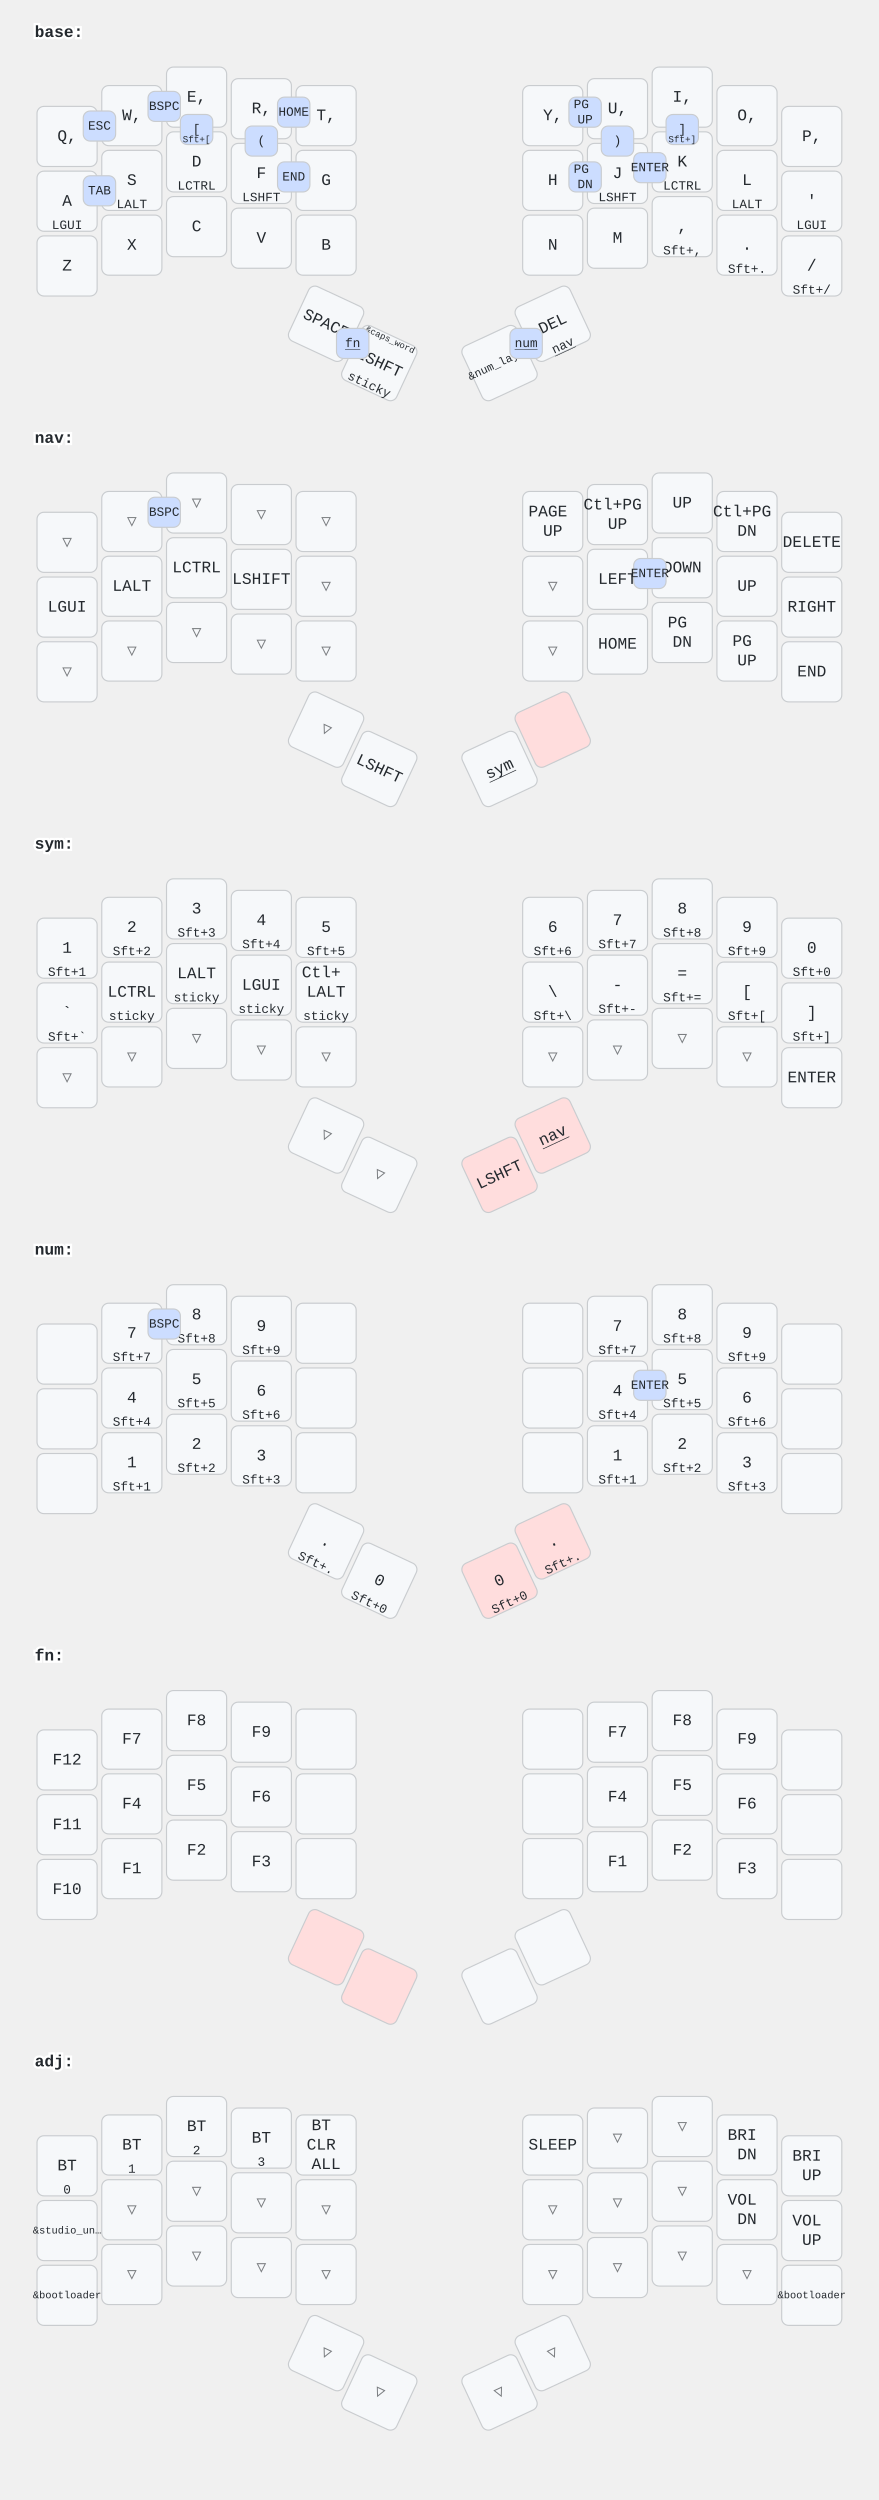
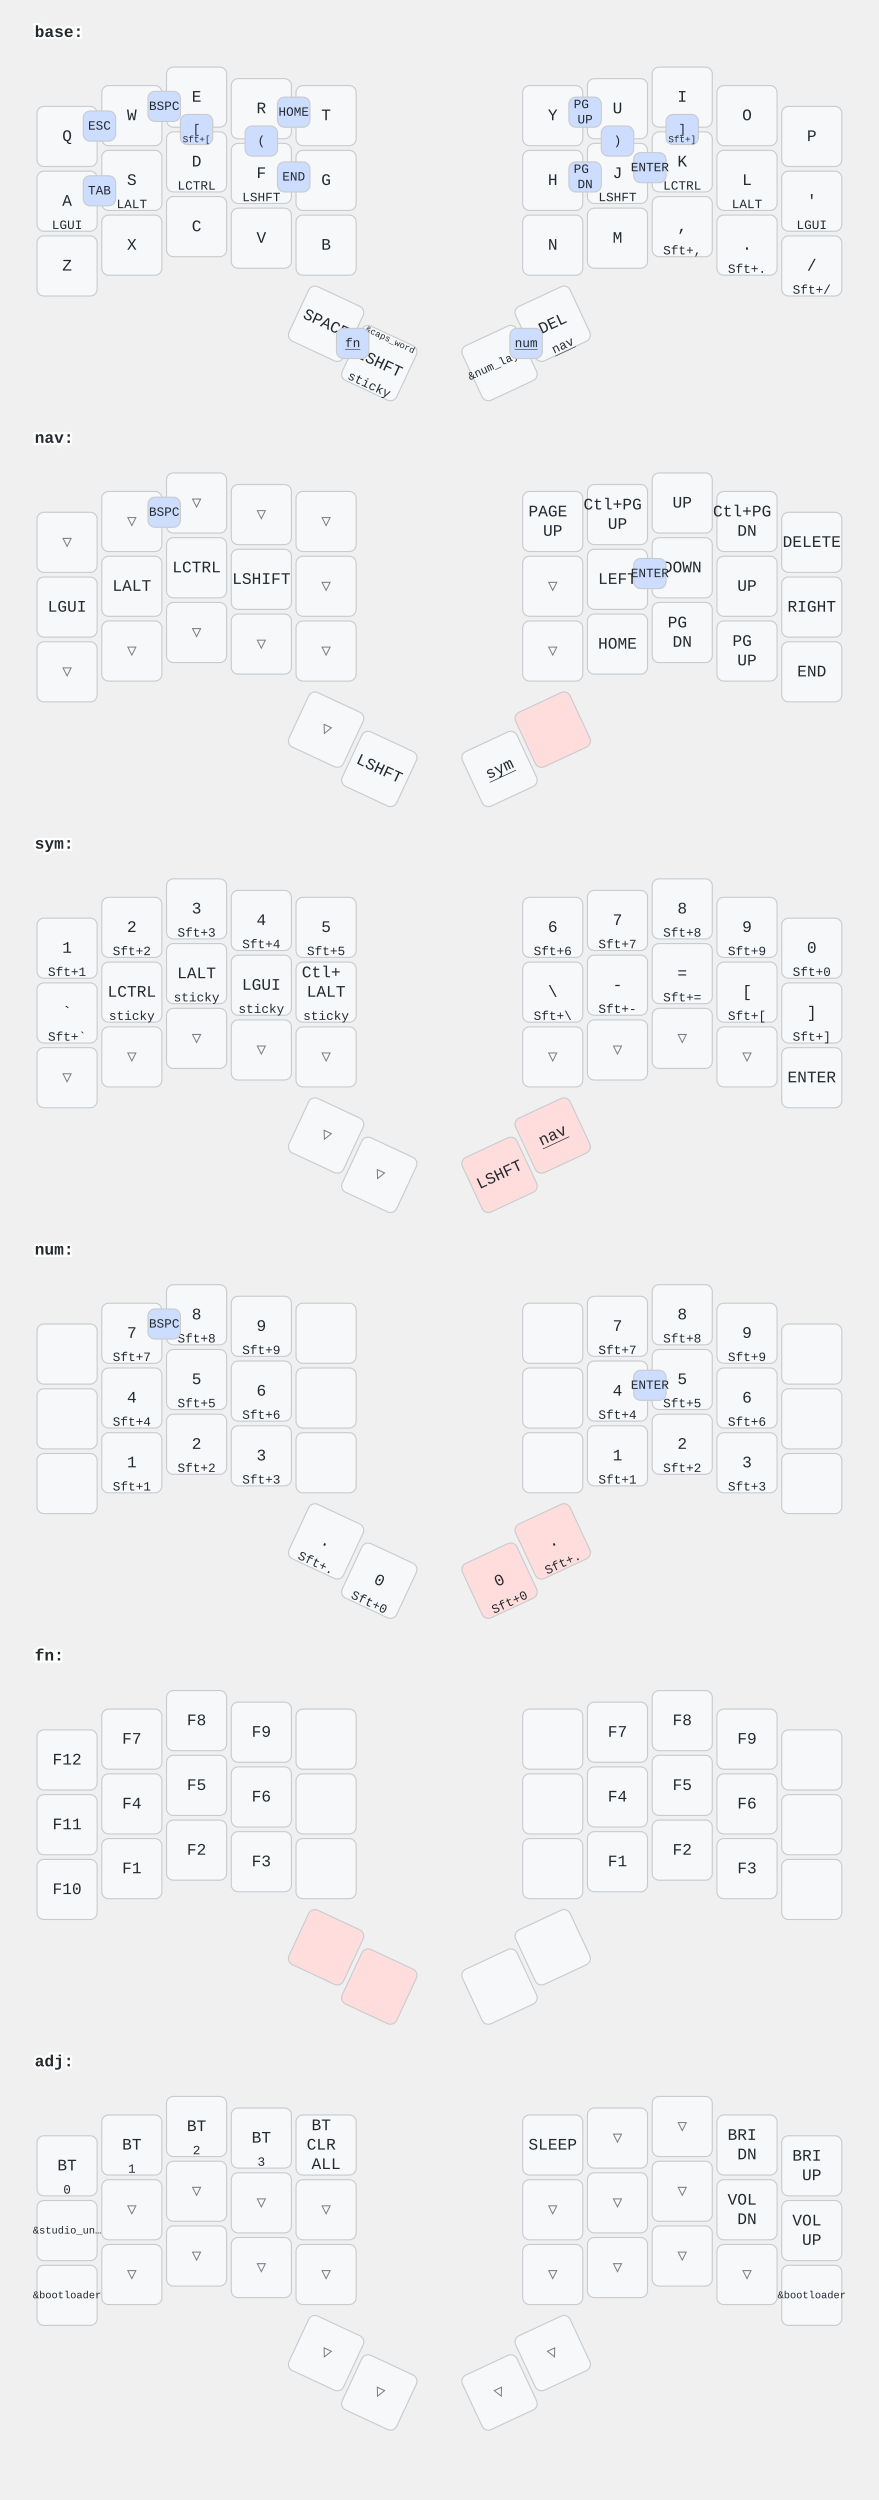
<svg xmlns="http://www.w3.org/2000/svg" width="760" height="2162" viewBox="0 0 760 2162" class="keymap">
  <style>/* inherit to force styles through use tags */
svg path {
    fill: inherit;
}

/* font and background color specifications */
svg.keymap {
    font-family: SFMono-Regular,Consolas,Liberation Mono,Menlo,monospace;
    font-size: 14px;
    font-kerning: normal;
    text-rendering: optimizeLegibility;
    fill: #24292e;
}

/* default key styling */
rect.key {
    fill: #f6f8fa;
}

rect.key, rect.combo {
    stroke: #c9cccf;
    stroke-width: 1;
}

/* default key side styling, only used is draw_key_sides is set */
rect.side {
    filter: brightness(90%);
}

/* color accent for combo boxes */
rect.combo, rect.combo-separate {
    fill: #cdf;
}

/* color accent for held keys */
rect.held, rect.combo.held {
    fill: #fdd;
}

/* color accent for ghost (optional) keys */
rect.ghost, rect.combo.ghost {
    stroke-dasharray: 4, 4;
    stroke-width: 2;
}

text {
    text-anchor: middle;
    dominant-baseline: middle;
}

/* styling for layer labels */
text.label {
    font-weight: bold;
    text-anchor: start;
    stroke: white;
    stroke-width: 4;
    paint-order: stroke;
}

/* styling for optional footer */
text.footer {
    text-anchor: end;
    dominant-baseline: auto;
    stroke: white;
    stroke-width: 4;
    paint-order: stroke;
}

/* styling for combo tap, and key non-tap label text */
text.combo, text.hold, text.shifted, text.left, text.right {
    font-size: 11px;
}

text.hold {
    text-anchor: middle;
    dominant-baseline: auto;
}

text.shifted {
    text-anchor: middle;
    dominant-baseline: hanging;
}

text.left {
    text-anchor: start;
}

text.right {
    text-anchor: end;
}

text.layer-activator {
    text-decoration: underline;
}

/* styling for hold/shifted label text in combo box */
text.combo.hold, text.combo.shifted, text.combo.left, text.combo.right {
    font-size: 8px;
}

/* lighter symbol for transparent keys */
text.trans {
    fill: #7b7e81;
}

/* styling for combo dendrons */
path.combo {
    stroke-width: 1;
    stroke: gray;
    fill: none;
}

/* Start Tabler Icons Cleanup */
/* cannot use height/width with glyphs */
.icon-tabler &gt; path {
    fill: inherit;
    stroke: inherit;
    stroke-width: 2;
}
/* hide tabler's default box */
.icon-tabler &gt; path[stroke="none"][fill="none"] {
    visibility: hidden;
}
/* End Tabler Icons Cleanup */
</style>
  <g transform="translate(30, 0)" class="layer-base">
    <text x="0" y="28" class="label" id="base">base:</text>
    <g transform="translate(0, 56)">
      <g transform="translate(28, 62)" class="key keypos-0">
        <rect rx="6" ry="6" x="-26" y="-26" width="52" height="52" class="key" />
-         <text x="0" y="0" class="key tap">Q,</text>
+         <text x="0" y="0" class="key tap">Q</text>
      </g>
      <g transform="translate(84, 44)" class="key keypos-1">
        <rect rx="6" ry="6" x="-26" y="-26" width="52" height="52" class="key" />
-         <text x="0" y="0" class="key tap">W,</text>
+         <text x="0" y="0" class="key tap">W</text>
      </g>
      <g transform="translate(140, 28)" class="key keypos-2">
        <rect rx="6" ry="6" x="-26" y="-26" width="52" height="52" class="key" />
-         <text x="0" y="0" class="key tap">E,</text>
+         <text x="0" y="0" class="key tap">E</text>
      </g>
      <g transform="translate(196, 38)" class="key keypos-3">
        <rect rx="6" ry="6" x="-26" y="-26" width="52" height="52" class="key" />
-         <text x="0" y="0" class="key tap">R,</text>
+         <text x="0" y="0" class="key tap">R</text>
      </g>
      <g transform="translate(252, 44)" class="key keypos-4">
        <rect rx="6" ry="6" x="-26" y="-26" width="52" height="52" class="key" />
-         <text x="0" y="0" class="key tap">T,</text>
+         <text x="0" y="0" class="key tap">T</text>
      </g>
      <g transform="translate(448, 44)" class="key keypos-5">
        <rect rx="6" ry="6" x="-26" y="-26" width="52" height="52" class="key" />
-         <text x="0" y="0" class="key tap">Y,</text>
+         <text x="0" y="0" class="key tap">Y</text>
      </g>
      <g transform="translate(504, 38)" class="key keypos-6">
        <rect rx="6" ry="6" x="-26" y="-26" width="52" height="52" class="key" />
-         <text x="0" y="0" class="key tap">U,</text>
+         <text x="0" y="0" class="key tap">U</text>
      </g>
      <g transform="translate(560, 28)" class="key keypos-7">
        <rect rx="6" ry="6" x="-26" y="-26" width="52" height="52" class="key" />
-         <text x="0" y="0" class="key tap">I,</text>
+         <text x="0" y="0" class="key tap">I</text>
      </g>
      <g transform="translate(616, 44)" class="key keypos-8">
        <rect rx="6" ry="6" x="-26" y="-26" width="52" height="52" class="key" />
-         <text x="0" y="0" class="key tap">O,</text>
+         <text x="0" y="0" class="key tap">O</text>
      </g>
      <g transform="translate(672, 62)" class="key keypos-9">
        <rect rx="6" ry="6" x="-26" y="-26" width="52" height="52" class="key" />
-         <text x="0" y="0" class="key tap">P,</text>
+         <text x="0" y="0" class="key tap">P</text>
      </g>
      <g transform="translate(28, 118)" class="key keypos-10">
        <rect rx="6" ry="6" x="-26" y="-26" width="52" height="52" class="key" />
        <text x="0" y="0" class="key tap">A</text>
        <text x="0" y="24" class="key hold">LGUI</text>
      </g>
      <g transform="translate(84, 100)" class="key keypos-11">
        <rect rx="6" ry="6" x="-26" y="-26" width="52" height="52" class="key" />
        <text x="0" y="0" class="key tap">S</text>
        <text x="0" y="24" class="key hold">LALT</text>
      </g>
      <g transform="translate(140, 84)" class="key keypos-12">
        <rect rx="6" ry="6" x="-26" y="-26" width="52" height="52" class="key" />
        <text x="0" y="0" class="key tap">D</text>
        <text x="0" y="24" class="key hold">LCTRL</text>
      </g>
      <g transform="translate(196, 94)" class="key keypos-13">
        <rect rx="6" ry="6" x="-26" y="-26" width="52" height="52" class="key" />
        <text x="0" y="0" class="key tap">F</text>
        <text x="0" y="24" class="key hold">LSHFT</text>
      </g>
      <g transform="translate(252, 100)" class="key keypos-14">
        <rect rx="6" ry="6" x="-26" y="-26" width="52" height="52" class="key" />
        <text x="0" y="0" class="key tap">G</text>
      </g>
      <g transform="translate(448, 100)" class="key keypos-15">
        <rect rx="6" ry="6" x="-26" y="-26" width="52" height="52" class="key" />
        <text x="0" y="0" class="key tap">H</text>
      </g>
      <g transform="translate(504, 94)" class="key keypos-16">
        <rect rx="6" ry="6" x="-26" y="-26" width="52" height="52" class="key" />
        <text x="0" y="0" class="key tap">J</text>
        <text x="0" y="24" class="key hold">LSHFT</text>
      </g>
      <g transform="translate(560, 84)" class="key keypos-17">
        <rect rx="6" ry="6" x="-26" y="-26" width="52" height="52" class="key" />
        <text x="0" y="0" class="key tap">K</text>
        <text x="0" y="24" class="key hold">LCTRL</text>
      </g>
      <g transform="translate(616, 100)" class="key keypos-18">
        <rect rx="6" ry="6" x="-26" y="-26" width="52" height="52" class="key" />
        <text x="0" y="0" class="key tap">L</text>
        <text x="0" y="24" class="key hold">LALT</text>
      </g>
      <g transform="translate(672, 118)" class="key keypos-19">
        <rect rx="6" ry="6" x="-26" y="-26" width="52" height="52" class="key" />
        <text x="0" y="0" class="key tap">'</text>
        <text x="0" y="24" class="key hold">LGUI</text>
      </g>
      <g transform="translate(28, 174)" class="key keypos-20">
        <rect rx="6" ry="6" x="-26" y="-26" width="52" height="52" class="key" />
        <text x="0" y="0" class="key tap">Z</text>
      </g>
      <g transform="translate(84, 156)" class="key keypos-21">
        <rect rx="6" ry="6" x="-26" y="-26" width="52" height="52" class="key" />
        <text x="0" y="0" class="key tap">X</text>
      </g>
      <g transform="translate(140, 140)" class="key keypos-22">
        <rect rx="6" ry="6" x="-26" y="-26" width="52" height="52" class="key" />
        <text x="0" y="0" class="key tap">C</text>
      </g>
      <g transform="translate(196, 150)" class="key keypos-23">
        <rect rx="6" ry="6" x="-26" y="-26" width="52" height="52" class="key" />
        <text x="0" y="0" class="key tap">V</text>
      </g>
      <g transform="translate(252, 156)" class="key keypos-24">
        <rect rx="6" ry="6" x="-26" y="-26" width="52" height="52" class="key" />
        <text x="0" y="0" class="key tap">B</text>
      </g>
      <g transform="translate(448, 156)" class="key keypos-25">
        <rect rx="6" ry="6" x="-26" y="-26" width="52" height="52" class="key" />
        <text x="0" y="0" class="key tap">N</text>
      </g>
      <g transform="translate(504, 150)" class="key keypos-26">
        <rect rx="6" ry="6" x="-26" y="-26" width="52" height="52" class="key" />
        <text x="0" y="0" class="key tap">M</text>
      </g>
      <g transform="translate(560, 140)" class="key keypos-27">
        <rect rx="6" ry="6" x="-26" y="-26" width="52" height="52" class="key" />
        <text x="0" y="0" class="key tap">,</text>
        <text x="0" y="24" class="key hold">Sft+,</text>
      </g>
      <g transform="translate(616, 156)" class="key keypos-28">
        <rect rx="6" ry="6" x="-26" y="-26" width="52" height="52" class="key" />
        <text x="0" y="0" class="key tap">.</text>
        <text x="0" y="24" class="key hold">Sft+.</text>
      </g>
      <g transform="translate(672, 174)" class="key keypos-29">
        <rect rx="6" ry="6" x="-26" y="-26" width="52" height="52" class="key" />
        <text x="0" y="0" class="key tap">/</text>
        <text x="0" y="24" class="key hold">Sft+/</text>
      </g>
      <g transform="translate(252, 224) rotate(25.0)" class="key keypos-30">
        <rect rx="6" ry="6" x="-26" y="-26" width="52" height="52" class="key" />
        <text x="0" y="0" class="key tap">SPACE</text>
      </g>
      <g transform="translate(298, 258) rotate(25.0)" class="key keypos-31">
        <rect rx="6" ry="6" x="-26" y="-26" width="52" height="52" class="key" />
        <text x="0" y="0" class="key tap">LSHFT</text>
        <text x="0" y="24" class="key hold">sticky</text>
        <text x="0" y="-24" class="key shifted">
          <tspan style="font-size: 70%">&amp;caps_word</tspan>
        </text>
      </g>
      <g transform="translate(402, 258) rotate(-25.0)" class="key keypos-32">
        <rect rx="6" ry="6" x="-26" y="-26" width="52" height="52" class="key" />
        <text x="0" y="0" class="key tap">
          <tspan style="font-size: 70%">&amp;num_layer</tspan>
        </text>
      </g>
      <g transform="translate(448, 224) rotate(-25.0)" class="key keypos-33">
        <rect rx="6" ry="6" x="-26" y="-26" width="52" height="52" class="key" />
        <text x="0" y="0" class="key tap">DEL</text>
        <a href="#nav">
          <text x="0" y="24" class="key hold layer-activator">nav</text>
        </a>
      </g>
      <g class="combo combopos-0">
        <rect rx="6" ry="6" x="518" y="76" width="28" height="26" class="combo" />
        <text x="532" y="89" class="combo tap">ENTER</text>
      </g>
      <g class="combo combopos-1">
        <rect rx="6" ry="6" x="98" y="23" width="28" height="26" class="combo" />
        <text x="112" y="36" class="combo tap">BSPC</text>
      </g>
      <g class="combo combopos-2">
        <rect rx="6" ry="6" x="42" y="40" width="28" height="26" class="combo" />
        <text x="56" y="53" class="combo tap">ESC</text>
      </g>
      <g class="combo combopos-3">
        <rect rx="6" ry="6" x="42" y="96" width="28" height="26" class="combo" />
        <text x="56" y="109" class="combo tap">TAB</text>
      </g>
      <g class="combo combopos-4">
        <rect rx="6" ry="6" x="126" y="43" width="28" height="26" class="combo" />
        <text x="140" y="56" class="combo tap">[</text>
        <text x="140" y="67" class="combo hold">Sft+[</text>
      </g>
      <g class="combo combopos-5">
        <rect rx="6" ry="6" x="182" y="53" width="28" height="26" class="combo" />
        <text x="196" y="66" class="combo tap">(</text>
      </g>
      <g class="combo combopos-6">
        <rect rx="6" ry="6" x="490" y="53" width="28" height="26" class="combo" />
        <text x="504" y="66" class="combo tap">)</text>
      </g>
      <g class="combo combopos-7">
        <rect rx="6" ry="6" x="546" y="43" width="28" height="26" class="combo" />
        <text x="560" y="56" class="combo tap">]</text>
        <text x="560" y="67" class="combo hold">Sft+]</text>
      </g>
      <g class="combo combopos-8">
        <rect rx="6" ry="6" x="462" y="28" width="28" height="26" class="combo" />
        <text x="476" y="41" class="combo tap">
          <tspan x="476" dy="-0.6em">PG</tspan>
          <tspan x="476" dy="1.2em">UP</tspan>
        </text>
      </g>
      <g class="combo combopos-9">
        <rect rx="6" ry="6" x="462" y="84" width="28" height="26" class="combo" />
        <text x="476" y="97" class="combo tap">
          <tspan x="476" dy="-0.6em">PG</tspan>
          <tspan x="476" dy="1.2em">DN</tspan>
        </text>
      </g>
      <g class="combo combopos-10">
        <rect rx="6" ry="6" x="210" y="28" width="28" height="26" class="combo" />
        <text x="224" y="41" class="combo tap">HOME</text>
      </g>
      <g class="combo combopos-11">
        <rect rx="6" ry="6" x="210" y="84" width="28" height="26" class="combo" />
        <text x="224" y="97" class="combo tap">END</text>
      </g>
      <g class="combo combopos-12">
        <rect rx="6" ry="6" x="411" y="228" width="28" height="26" class="combo" />
        <a href="#num">
          <text x="425" y="241" class="combo tap layer-activator">num</text>
        </a>
      </g>
      <g class="combo combopos-13">
        <rect rx="6" ry="6" x="261" y="228" width="28" height="26" class="combo" />
        <a href="#fn">
          <text x="275" y="241" class="combo tap layer-activator">fn</text>
        </a>
      </g>
    </g>
  </g>
  <g transform="translate(30, 351)" class="layer-nav">
    <text x="0" y="28" class="label" id="nav">nav:</text>
    <g transform="translate(0, 56)">
      <g transform="translate(28, 62)" class="key trans keypos-0">
        <rect rx="6" ry="6" x="-26" y="-26" width="52" height="52" class="key trans" />
        <text x="0" y="0" class="key trans tap">▽</text>
      </g>
      <g transform="translate(84, 44)" class="key trans keypos-1">
        <rect rx="6" ry="6" x="-26" y="-26" width="52" height="52" class="key trans" />
        <text x="0" y="0" class="key trans tap">▽</text>
      </g>
      <g transform="translate(140, 28)" class="key trans keypos-2">
        <rect rx="6" ry="6" x="-26" y="-26" width="52" height="52" class="key trans" />
        <text x="0" y="0" class="key trans tap">▽</text>
      </g>
      <g transform="translate(196, 38)" class="key trans keypos-3">
        <rect rx="6" ry="6" x="-26" y="-26" width="52" height="52" class="key trans" />
        <text x="0" y="0" class="key trans tap">▽</text>
      </g>
      <g transform="translate(252, 44)" class="key trans keypos-4">
        <rect rx="6" ry="6" x="-26" y="-26" width="52" height="52" class="key trans" />
        <text x="0" y="0" class="key trans tap">▽</text>
      </g>
      <g transform="translate(448, 44)" class="key keypos-5">
        <rect rx="6" ry="6" x="-26" y="-26" width="52" height="52" class="key" />
        <text x="0" y="0" class="key tap">
          <tspan x="0" dy="-0.6em">PAGE</tspan>
          <tspan x="0" dy="1.2em">UP</tspan>
        </text>
      </g>
      <g transform="translate(504, 38)" class="key keypos-6">
        <rect rx="6" ry="6" x="-26" y="-26" width="52" height="52" class="key" />
        <text x="0" y="0" class="key tap">
          <tspan x="0" dy="-0.6em">Ctl+PG</tspan>
          <tspan x="0" dy="1.2em">UP</tspan>
        </text>
      </g>
      <g transform="translate(560, 28)" class="key keypos-7">
        <rect rx="6" ry="6" x="-26" y="-26" width="52" height="52" class="key" />
        <text x="0" y="0" class="key tap">UP</text>
      </g>
      <g transform="translate(616, 44)" class="key keypos-8">
        <rect rx="6" ry="6" x="-26" y="-26" width="52" height="52" class="key" />
        <text x="0" y="0" class="key tap">
          <tspan x="0" dy="-0.6em">Ctl+PG</tspan>
          <tspan x="0" dy="1.2em">DN</tspan>
        </text>
      </g>
      <g transform="translate(672, 62)" class="key keypos-9">
        <rect rx="6" ry="6" x="-26" y="-26" width="52" height="52" class="key" />
        <text x="0" y="0" class="key tap">DELETE</text>
      </g>
      <g transform="translate(28, 118)" class="key keypos-10">
        <rect rx="6" ry="6" x="-26" y="-26" width="52" height="52" class="key" />
        <text x="0" y="0" class="key tap">LGUI</text>
      </g>
      <g transform="translate(84, 100)" class="key keypos-11">
        <rect rx="6" ry="6" x="-26" y="-26" width="52" height="52" class="key" />
        <text x="0" y="0" class="key tap">LALT</text>
      </g>
      <g transform="translate(140, 84)" class="key keypos-12">
        <rect rx="6" ry="6" x="-26" y="-26" width="52" height="52" class="key" />
        <text x="0" y="0" class="key tap">LCTRL</text>
      </g>
      <g transform="translate(196, 94)" class="key keypos-13">
        <rect rx="6" ry="6" x="-26" y="-26" width="52" height="52" class="key" />
        <text x="0" y="0" class="key tap">LSHIFT</text>
      </g>
      <g transform="translate(252, 100)" class="key trans keypos-14">
        <rect rx="6" ry="6" x="-26" y="-26" width="52" height="52" class="key trans" />
        <text x="0" y="0" class="key trans tap">▽</text>
      </g>
      <g transform="translate(448, 100)" class="key trans keypos-15">
        <rect rx="6" ry="6" x="-26" y="-26" width="52" height="52" class="key trans" />
        <text x="0" y="0" class="key trans tap">▽</text>
      </g>
      <g transform="translate(504, 94)" class="key keypos-16">
        <rect rx="6" ry="6" x="-26" y="-26" width="52" height="52" class="key" />
        <text x="0" y="0" class="key tap">LEFT</text>
      </g>
      <g transform="translate(560, 84)" class="key keypos-17">
        <rect rx="6" ry="6" x="-26" y="-26" width="52" height="52" class="key" />
        <text x="0" y="0" class="key tap">DOWN</text>
      </g>
      <g transform="translate(616, 100)" class="key keypos-18">
        <rect rx="6" ry="6" x="-26" y="-26" width="52" height="52" class="key" />
        <text x="0" y="0" class="key tap">UP</text>
      </g>
      <g transform="translate(672, 118)" class="key keypos-19">
        <rect rx="6" ry="6" x="-26" y="-26" width="52" height="52" class="key" />
        <text x="0" y="0" class="key tap">RIGHT</text>
      </g>
      <g transform="translate(28, 174)" class="key trans keypos-20">
        <rect rx="6" ry="6" x="-26" y="-26" width="52" height="52" class="key trans" />
        <text x="0" y="0" class="key trans tap">▽</text>
      </g>
      <g transform="translate(84, 156)" class="key trans keypos-21">
        <rect rx="6" ry="6" x="-26" y="-26" width="52" height="52" class="key trans" />
        <text x="0" y="0" class="key trans tap">▽</text>
      </g>
      <g transform="translate(140, 140)" class="key trans keypos-22">
        <rect rx="6" ry="6" x="-26" y="-26" width="52" height="52" class="key trans" />
        <text x="0" y="0" class="key trans tap">▽</text>
      </g>
      <g transform="translate(196, 150)" class="key trans keypos-23">
        <rect rx="6" ry="6" x="-26" y="-26" width="52" height="52" class="key trans" />
        <text x="0" y="0" class="key trans tap">▽</text>
      </g>
      <g transform="translate(252, 156)" class="key trans keypos-24">
        <rect rx="6" ry="6" x="-26" y="-26" width="52" height="52" class="key trans" />
        <text x="0" y="0" class="key trans tap">▽</text>
      </g>
      <g transform="translate(448, 156)" class="key trans keypos-25">
        <rect rx="6" ry="6" x="-26" y="-26" width="52" height="52" class="key trans" />
        <text x="0" y="0" class="key trans tap">▽</text>
      </g>
      <g transform="translate(504, 150)" class="key keypos-26">
        <rect rx="6" ry="6" x="-26" y="-26" width="52" height="52" class="key" />
        <text x="0" y="0" class="key tap">HOME</text>
      </g>
      <g transform="translate(560, 140)" class="key keypos-27">
        <rect rx="6" ry="6" x="-26" y="-26" width="52" height="52" class="key" />
        <text x="0" y="0" class="key tap">
          <tspan x="0" dy="-0.6em">PG</tspan>
          <tspan x="0" dy="1.2em">DN</tspan>
        </text>
      </g>
      <g transform="translate(616, 156)" class="key keypos-28">
        <rect rx="6" ry="6" x="-26" y="-26" width="52" height="52" class="key" />
        <text x="0" y="0" class="key tap">
          <tspan x="0" dy="-0.6em">PG</tspan>
          <tspan x="0" dy="1.2em">UP</tspan>
        </text>
      </g>
      <g transform="translate(672, 174)" class="key keypos-29">
        <rect rx="6" ry="6" x="-26" y="-26" width="52" height="52" class="key" />
        <text x="0" y="0" class="key tap">END</text>
      </g>
      <g transform="translate(252, 224) rotate(25.0)" class="key trans keypos-30">
        <rect rx="6" ry="6" x="-26" y="-26" width="52" height="52" class="key trans" />
        <text x="0" y="0" class="key trans tap">▽</text>
      </g>
      <g transform="translate(298, 258) rotate(25.0)" class="key keypos-31">
        <rect rx="6" ry="6" x="-26" y="-26" width="52" height="52" class="key" />
        <text x="0" y="0" class="key tap">LSHFT</text>
      </g>
      <g transform="translate(402, 258) rotate(-25.0)" class="key keypos-32">
        <rect rx="6" ry="6" x="-26" y="-26" width="52" height="52" class="key" />
        <a href="#sym">
          <text x="0" y="0" class="key tap layer-activator">sym</text>
        </a>
      </g>
      <g transform="translate(448, 224) rotate(-25.0)" class="key held keypos-33">
        <rect rx="6" ry="6" x="-26" y="-26" width="52" height="52" class="key held" />
      </g>
      <g class="combo combopos-0">
        <rect rx="6" ry="6" x="518" y="76" width="28" height="26" class="combo" />
        <text x="532" y="89" class="combo tap">ENTER</text>
      </g>
      <g class="combo combopos-1">
        <rect rx="6" ry="6" x="98" y="23" width="28" height="26" class="combo" />
        <text x="112" y="36" class="combo tap">BSPC</text>
      </g>
    </g>
  </g>
  <g transform="translate(30, 702)" class="layer-sym">
    <text x="0" y="28" class="label" id="sym">sym:</text>
    <g transform="translate(0, 56)">
      <g transform="translate(28, 62)" class="key keypos-0">
        <rect rx="6" ry="6" x="-26" y="-26" width="52" height="52" class="key" />
        <text x="0" y="0" class="key tap">1</text>
        <text x="0" y="24" class="key hold">Sft+1</text>
      </g>
      <g transform="translate(84, 44)" class="key keypos-1">
        <rect rx="6" ry="6" x="-26" y="-26" width="52" height="52" class="key" />
        <text x="0" y="0" class="key tap">2</text>
        <text x="0" y="24" class="key hold">Sft+2</text>
      </g>
      <g transform="translate(140, 28)" class="key keypos-2">
        <rect rx="6" ry="6" x="-26" y="-26" width="52" height="52" class="key" />
        <text x="0" y="0" class="key tap">3</text>
        <text x="0" y="24" class="key hold">Sft+3</text>
      </g>
      <g transform="translate(196, 38)" class="key keypos-3">
        <rect rx="6" ry="6" x="-26" y="-26" width="52" height="52" class="key" />
        <text x="0" y="0" class="key tap">4</text>
        <text x="0" y="24" class="key hold">Sft+4</text>
      </g>
      <g transform="translate(252, 44)" class="key keypos-4">
        <rect rx="6" ry="6" x="-26" y="-26" width="52" height="52" class="key" />
        <text x="0" y="0" class="key tap">5</text>
        <text x="0" y="24" class="key hold">Sft+5</text>
      </g>
      <g transform="translate(448, 44)" class="key keypos-5">
        <rect rx="6" ry="6" x="-26" y="-26" width="52" height="52" class="key" />
        <text x="0" y="0" class="key tap">6</text>
        <text x="0" y="24" class="key hold">Sft+6</text>
      </g>
      <g transform="translate(504, 38)" class="key keypos-6">
        <rect rx="6" ry="6" x="-26" y="-26" width="52" height="52" class="key" />
        <text x="0" y="0" class="key tap">7</text>
        <text x="0" y="24" class="key hold">Sft+7</text>
      </g>
      <g transform="translate(560, 28)" class="key keypos-7">
        <rect rx="6" ry="6" x="-26" y="-26" width="52" height="52" class="key" />
        <text x="0" y="0" class="key tap">8</text>
        <text x="0" y="24" class="key hold">Sft+8</text>
      </g>
      <g transform="translate(616, 44)" class="key keypos-8">
        <rect rx="6" ry="6" x="-26" y="-26" width="52" height="52" class="key" />
        <text x="0" y="0" class="key tap">9</text>
        <text x="0" y="24" class="key hold">Sft+9</text>
      </g>
      <g transform="translate(672, 62)" class="key keypos-9">
        <rect rx="6" ry="6" x="-26" y="-26" width="52" height="52" class="key" />
        <text x="0" y="0" class="key tap">0</text>
        <text x="0" y="24" class="key hold">Sft+0</text>
      </g>
      <g transform="translate(28, 118)" class="key keypos-10">
        <rect rx="6" ry="6" x="-26" y="-26" width="52" height="52" class="key" />
        <text x="0" y="0" class="key tap">`</text>
        <text x="0" y="24" class="key hold">Sft+`</text>
      </g>
      <g transform="translate(84, 100)" class="key keypos-11">
        <rect rx="6" ry="6" x="-26" y="-26" width="52" height="52" class="key" />
        <text x="0" y="0" class="key tap">LCTRL</text>
        <text x="0" y="24" class="key hold">sticky</text>
      </g>
      <g transform="translate(140, 84)" class="key keypos-12">
        <rect rx="6" ry="6" x="-26" y="-26" width="52" height="52" class="key" />
        <text x="0" y="0" class="key tap">LALT</text>
        <text x="0" y="24" class="key hold">sticky</text>
      </g>
      <g transform="translate(196, 94)" class="key keypos-13">
        <rect rx="6" ry="6" x="-26" y="-26" width="52" height="52" class="key" />
        <text x="0" y="0" class="key tap">LGUI</text>
        <text x="0" y="24" class="key hold">sticky</text>
      </g>
      <g transform="translate(252, 100)" class="key keypos-14">
        <rect rx="6" ry="6" x="-26" y="-26" width="52" height="52" class="key" />
        <text x="0" y="0" class="key tap">
          <tspan x="0" dy="-1.2em">Ctl+</tspan>
          <tspan x="0" dy="1.2em">LALT</tspan>
        </text>
        <text x="0" y="24" class="key hold">sticky</text>
      </g>
      <g transform="translate(448, 100)" class="key keypos-15">
        <rect rx="6" ry="6" x="-26" y="-26" width="52" height="52" class="key" />
        <text x="0" y="0" class="key tap">\</text>
        <text x="0" y="24" class="key hold">Sft+\</text>
      </g>
      <g transform="translate(504, 94)" class="key keypos-16">
        <rect rx="6" ry="6" x="-26" y="-26" width="52" height="52" class="key" />
        <text x="0" y="0" class="key tap">-</text>
        <text x="0" y="24" class="key hold">Sft+-</text>
      </g>
      <g transform="translate(560, 84)" class="key keypos-17">
        <rect rx="6" ry="6" x="-26" y="-26" width="52" height="52" class="key" />
        <text x="0" y="0" class="key tap">=</text>
        <text x="0" y="24" class="key hold">Sft+=</text>
      </g>
      <g transform="translate(616, 100)" class="key keypos-18">
        <rect rx="6" ry="6" x="-26" y="-26" width="52" height="52" class="key" />
        <text x="0" y="0" class="key tap">[</text>
        <text x="0" y="24" class="key hold">Sft+[</text>
      </g>
      <g transform="translate(672, 118)" class="key keypos-19">
        <rect rx="6" ry="6" x="-26" y="-26" width="52" height="52" class="key" />
        <text x="0" y="0" class="key tap">]</text>
        <text x="0" y="24" class="key hold">Sft+]</text>
      </g>
      <g transform="translate(28, 174)" class="key trans keypos-20">
        <rect rx="6" ry="6" x="-26" y="-26" width="52" height="52" class="key trans" />
        <text x="0" y="0" class="key trans tap">▽</text>
      </g>
      <g transform="translate(84, 156)" class="key trans keypos-21">
        <rect rx="6" ry="6" x="-26" y="-26" width="52" height="52" class="key trans" />
        <text x="0" y="0" class="key trans tap">▽</text>
      </g>
      <g transform="translate(140, 140)" class="key trans keypos-22">
        <rect rx="6" ry="6" x="-26" y="-26" width="52" height="52" class="key trans" />
        <text x="0" y="0" class="key trans tap">▽</text>
      </g>
      <g transform="translate(196, 150)" class="key trans keypos-23">
        <rect rx="6" ry="6" x="-26" y="-26" width="52" height="52" class="key trans" />
        <text x="0" y="0" class="key trans tap">▽</text>
      </g>
      <g transform="translate(252, 156)" class="key trans keypos-24">
        <rect rx="6" ry="6" x="-26" y="-26" width="52" height="52" class="key trans" />
        <text x="0" y="0" class="key trans tap">▽</text>
      </g>
      <g transform="translate(448, 156)" class="key trans keypos-25">
        <rect rx="6" ry="6" x="-26" y="-26" width="52" height="52" class="key trans" />
        <text x="0" y="0" class="key trans tap">▽</text>
      </g>
      <g transform="translate(504, 150)" class="key trans keypos-26">
        <rect rx="6" ry="6" x="-26" y="-26" width="52" height="52" class="key trans" />
        <text x="0" y="0" class="key trans tap">▽</text>
      </g>
      <g transform="translate(560, 140)" class="key trans keypos-27">
        <rect rx="6" ry="6" x="-26" y="-26" width="52" height="52" class="key trans" />
        <text x="0" y="0" class="key trans tap">▽</text>
      </g>
      <g transform="translate(616, 156)" class="key trans keypos-28">
        <rect rx="6" ry="6" x="-26" y="-26" width="52" height="52" class="key trans" />
        <text x="0" y="0" class="key trans tap">▽</text>
      </g>
      <g transform="translate(672, 174)" class="key keypos-29">
        <rect rx="6" ry="6" x="-26" y="-26" width="52" height="52" class="key" />
        <text x="0" y="0" class="key tap">ENTER</text>
      </g>
      <g transform="translate(252, 224) rotate(25.0)" class="key trans keypos-30">
        <rect rx="6" ry="6" x="-26" y="-26" width="52" height="52" class="key trans" />
        <text x="0" y="0" class="key trans tap">▽</text>
      </g>
      <g transform="translate(298, 258) rotate(25.0)" class="key trans keypos-31">
        <rect rx="6" ry="6" x="-26" y="-26" width="52" height="52" class="key trans" />
        <text x="0" y="0" class="key trans tap">▽</text>
      </g>
      <g transform="translate(402, 258) rotate(-25.0)" class="key held keypos-32">
        <rect rx="6" ry="6" x="-26" y="-26" width="52" height="52" class="key held" />
        <text x="0" y="0" class="key held tap">LSHFT</text>
      </g>
      <g transform="translate(448, 224) rotate(-25.0)" class="key held keypos-33">
        <rect rx="6" ry="6" x="-26" y="-26" width="52" height="52" class="key held" />
        <a href="#nav">
          <text x="0" y="0" class="key held tap layer-activator">nav</text>
        </a>
      </g>
    </g>
  </g>
  <g transform="translate(30, 1053)" class="layer-num">
    <text x="0" y="28" class="label" id="num">num:</text>
    <g transform="translate(0, 56)">
      <g transform="translate(28, 62)" class="key keypos-0">
        <rect rx="6" ry="6" x="-26" y="-26" width="52" height="52" class="key" />
      </g>
      <g transform="translate(84, 44)" class="key keypos-1">
        <rect rx="6" ry="6" x="-26" y="-26" width="52" height="52" class="key" />
        <text x="0" y="0" class="key tap">7</text>
        <text x="0" y="24" class="key hold">Sft+7</text>
      </g>
      <g transform="translate(140, 28)" class="key keypos-2">
        <rect rx="6" ry="6" x="-26" y="-26" width="52" height="52" class="key" />
        <text x="0" y="0" class="key tap">8</text>
        <text x="0" y="24" class="key hold">Sft+8</text>
      </g>
      <g transform="translate(196, 38)" class="key keypos-3">
        <rect rx="6" ry="6" x="-26" y="-26" width="52" height="52" class="key" />
        <text x="0" y="0" class="key tap">9</text>
        <text x="0" y="24" class="key hold">Sft+9</text>
      </g>
      <g transform="translate(252, 44)" class="key keypos-4">
        <rect rx="6" ry="6" x="-26" y="-26" width="52" height="52" class="key" />
      </g>
      <g transform="translate(448, 44)" class="key keypos-5">
        <rect rx="6" ry="6" x="-26" y="-26" width="52" height="52" class="key" />
      </g>
      <g transform="translate(504, 38)" class="key keypos-6">
        <rect rx="6" ry="6" x="-26" y="-26" width="52" height="52" class="key" />
        <text x="0" y="0" class="key tap">7</text>
        <text x="0" y="24" class="key hold">Sft+7</text>
      </g>
      <g transform="translate(560, 28)" class="key keypos-7">
        <rect rx="6" ry="6" x="-26" y="-26" width="52" height="52" class="key" />
        <text x="0" y="0" class="key tap">8</text>
        <text x="0" y="24" class="key hold">Sft+8</text>
      </g>
      <g transform="translate(616, 44)" class="key keypos-8">
        <rect rx="6" ry="6" x="-26" y="-26" width="52" height="52" class="key" />
        <text x="0" y="0" class="key tap">9</text>
        <text x="0" y="24" class="key hold">Sft+9</text>
      </g>
      <g transform="translate(672, 62)" class="key keypos-9">
        <rect rx="6" ry="6" x="-26" y="-26" width="52" height="52" class="key" />
      </g>
      <g transform="translate(28, 118)" class="key keypos-10">
        <rect rx="6" ry="6" x="-26" y="-26" width="52" height="52" class="key" />
      </g>
      <g transform="translate(84, 100)" class="key keypos-11">
        <rect rx="6" ry="6" x="-26" y="-26" width="52" height="52" class="key" />
        <text x="0" y="0" class="key tap">4</text>
        <text x="0" y="24" class="key hold">Sft+4</text>
      </g>
      <g transform="translate(140, 84)" class="key keypos-12">
        <rect rx="6" ry="6" x="-26" y="-26" width="52" height="52" class="key" />
        <text x="0" y="0" class="key tap">5</text>
        <text x="0" y="24" class="key hold">Sft+5</text>
      </g>
      <g transform="translate(196, 94)" class="key keypos-13">
        <rect rx="6" ry="6" x="-26" y="-26" width="52" height="52" class="key" />
        <text x="0" y="0" class="key tap">6</text>
        <text x="0" y="24" class="key hold">Sft+6</text>
      </g>
      <g transform="translate(252, 100)" class="key keypos-14">
        <rect rx="6" ry="6" x="-26" y="-26" width="52" height="52" class="key" />
      </g>
      <g transform="translate(448, 100)" class="key keypos-15">
        <rect rx="6" ry="6" x="-26" y="-26" width="52" height="52" class="key" />
      </g>
      <g transform="translate(504, 94)" class="key keypos-16">
        <rect rx="6" ry="6" x="-26" y="-26" width="52" height="52" class="key" />
        <text x="0" y="0" class="key tap">4</text>
        <text x="0" y="24" class="key hold">Sft+4</text>
      </g>
      <g transform="translate(560, 84)" class="key keypos-17">
        <rect rx="6" ry="6" x="-26" y="-26" width="52" height="52" class="key" />
        <text x="0" y="0" class="key tap">5</text>
        <text x="0" y="24" class="key hold">Sft+5</text>
      </g>
      <g transform="translate(616, 100)" class="key keypos-18">
        <rect rx="6" ry="6" x="-26" y="-26" width="52" height="52" class="key" />
        <text x="0" y="0" class="key tap">6</text>
        <text x="0" y="24" class="key hold">Sft+6</text>
      </g>
      <g transform="translate(672, 118)" class="key keypos-19">
        <rect rx="6" ry="6" x="-26" y="-26" width="52" height="52" class="key" />
      </g>
      <g transform="translate(28, 174)" class="key keypos-20">
        <rect rx="6" ry="6" x="-26" y="-26" width="52" height="52" class="key" />
      </g>
      <g transform="translate(84, 156)" class="key keypos-21">
        <rect rx="6" ry="6" x="-26" y="-26" width="52" height="52" class="key" />
        <text x="0" y="0" class="key tap">1</text>
        <text x="0" y="24" class="key hold">Sft+1</text>
      </g>
      <g transform="translate(140, 140)" class="key keypos-22">
        <rect rx="6" ry="6" x="-26" y="-26" width="52" height="52" class="key" />
        <text x="0" y="0" class="key tap">2</text>
        <text x="0" y="24" class="key hold">Sft+2</text>
      </g>
      <g transform="translate(196, 150)" class="key keypos-23">
        <rect rx="6" ry="6" x="-26" y="-26" width="52" height="52" class="key" />
        <text x="0" y="0" class="key tap">3</text>
        <text x="0" y="24" class="key hold">Sft+3</text>
      </g>
      <g transform="translate(252, 156)" class="key keypos-24">
        <rect rx="6" ry="6" x="-26" y="-26" width="52" height="52" class="key" />
      </g>
      <g transform="translate(448, 156)" class="key keypos-25">
        <rect rx="6" ry="6" x="-26" y="-26" width="52" height="52" class="key" />
      </g>
      <g transform="translate(504, 150)" class="key keypos-26">
        <rect rx="6" ry="6" x="-26" y="-26" width="52" height="52" class="key" />
        <text x="0" y="0" class="key tap">1</text>
        <text x="0" y="24" class="key hold">Sft+1</text>
      </g>
      <g transform="translate(560, 140)" class="key keypos-27">
        <rect rx="6" ry="6" x="-26" y="-26" width="52" height="52" class="key" />
        <text x="0" y="0" class="key tap">2</text>
        <text x="0" y="24" class="key hold">Sft+2</text>
      </g>
      <g transform="translate(616, 156)" class="key keypos-28">
        <rect rx="6" ry="6" x="-26" y="-26" width="52" height="52" class="key" />
        <text x="0" y="0" class="key tap">3</text>
        <text x="0" y="24" class="key hold">Sft+3</text>
      </g>
      <g transform="translate(672, 174)" class="key keypos-29">
        <rect rx="6" ry="6" x="-26" y="-26" width="52" height="52" class="key" />
      </g>
      <g transform="translate(252, 224) rotate(25.0)" class="key keypos-30">
        <rect rx="6" ry="6" x="-26" y="-26" width="52" height="52" class="key" />
        <text x="0" y="0" class="key tap">.</text>
        <text x="0" y="24" class="key hold">Sft+.</text>
      </g>
      <g transform="translate(298, 258) rotate(25.0)" class="key keypos-31">
        <rect rx="6" ry="6" x="-26" y="-26" width="52" height="52" class="key" />
        <text x="0" y="0" class="key tap">0</text>
        <text x="0" y="24" class="key hold">Sft+0</text>
      </g>
      <g transform="translate(402, 258) rotate(-25.0)" class="key held keypos-32">
        <rect rx="6" ry="6" x="-26" y="-26" width="52" height="52" class="key held" />
        <text x="0" y="0" class="key held tap">0</text>
        <text x="0" y="24" class="key held hold">Sft+0</text>
      </g>
      <g transform="translate(448, 224) rotate(-25.0)" class="key held keypos-33">
        <rect rx="6" ry="6" x="-26" y="-26" width="52" height="52" class="key held" />
        <text x="0" y="0" class="key held tap">.</text>
        <text x="0" y="24" class="key held hold">Sft+.</text>
      </g>
      <g class="combo combopos-0">
        <rect rx="6" ry="6" x="518" y="76" width="28" height="26" class="combo" />
        <text x="532" y="89" class="combo tap">ENTER</text>
      </g>
      <g class="combo combopos-1">
        <rect rx="6" ry="6" x="98" y="23" width="28" height="26" class="combo" />
        <text x="112" y="36" class="combo tap">BSPC</text>
      </g>
    </g>
  </g>
  <g transform="translate(30, 1404)" class="layer-fn">
    <text x="0" y="28" class="label" id="fn">fn:</text>
    <g transform="translate(0, 56)">
      <g transform="translate(28, 62)" class="key keypos-0">
        <rect rx="6" ry="6" x="-26" y="-26" width="52" height="52" class="key" />
        <text x="0" y="0" class="key tap">F12</text>
      </g>
      <g transform="translate(84, 44)" class="key keypos-1">
        <rect rx="6" ry="6" x="-26" y="-26" width="52" height="52" class="key" />
        <text x="0" y="0" class="key tap">F7</text>
      </g>
      <g transform="translate(140, 28)" class="key keypos-2">
        <rect rx="6" ry="6" x="-26" y="-26" width="52" height="52" class="key" />
        <text x="0" y="0" class="key tap">F8</text>
      </g>
      <g transform="translate(196, 38)" class="key keypos-3">
        <rect rx="6" ry="6" x="-26" y="-26" width="52" height="52" class="key" />
        <text x="0" y="0" class="key tap">F9</text>
      </g>
      <g transform="translate(252, 44)" class="key keypos-4">
        <rect rx="6" ry="6" x="-26" y="-26" width="52" height="52" class="key" />
      </g>
      <g transform="translate(448, 44)" class="key keypos-5">
        <rect rx="6" ry="6" x="-26" y="-26" width="52" height="52" class="key" />
      </g>
      <g transform="translate(504, 38)" class="key keypos-6">
        <rect rx="6" ry="6" x="-26" y="-26" width="52" height="52" class="key" />
        <text x="0" y="0" class="key tap">F7</text>
      </g>
      <g transform="translate(560, 28)" class="key keypos-7">
        <rect rx="6" ry="6" x="-26" y="-26" width="52" height="52" class="key" />
        <text x="0" y="0" class="key tap">F8</text>
      </g>
      <g transform="translate(616, 44)" class="key keypos-8">
        <rect rx="6" ry="6" x="-26" y="-26" width="52" height="52" class="key" />
        <text x="0" y="0" class="key tap">F9</text>
      </g>
      <g transform="translate(672, 62)" class="key keypos-9">
        <rect rx="6" ry="6" x="-26" y="-26" width="52" height="52" class="key" />
      </g>
      <g transform="translate(28, 118)" class="key keypos-10">
        <rect rx="6" ry="6" x="-26" y="-26" width="52" height="52" class="key" />
        <text x="0" y="0" class="key tap">F11</text>
      </g>
      <g transform="translate(84, 100)" class="key keypos-11">
        <rect rx="6" ry="6" x="-26" y="-26" width="52" height="52" class="key" />
        <text x="0" y="0" class="key tap">F4</text>
      </g>
      <g transform="translate(140, 84)" class="key keypos-12">
        <rect rx="6" ry="6" x="-26" y="-26" width="52" height="52" class="key" />
        <text x="0" y="0" class="key tap">F5</text>
      </g>
      <g transform="translate(196, 94)" class="key keypos-13">
        <rect rx="6" ry="6" x="-26" y="-26" width="52" height="52" class="key" />
        <text x="0" y="0" class="key tap">F6</text>
      </g>
      <g transform="translate(252, 100)" class="key keypos-14">
        <rect rx="6" ry="6" x="-26" y="-26" width="52" height="52" class="key" />
      </g>
      <g transform="translate(448, 100)" class="key keypos-15">
        <rect rx="6" ry="6" x="-26" y="-26" width="52" height="52" class="key" />
      </g>
      <g transform="translate(504, 94)" class="key keypos-16">
        <rect rx="6" ry="6" x="-26" y="-26" width="52" height="52" class="key" />
        <text x="0" y="0" class="key tap">F4</text>
      </g>
      <g transform="translate(560, 84)" class="key keypos-17">
        <rect rx="6" ry="6" x="-26" y="-26" width="52" height="52" class="key" />
        <text x="0" y="0" class="key tap">F5</text>
      </g>
      <g transform="translate(616, 100)" class="key keypos-18">
        <rect rx="6" ry="6" x="-26" y="-26" width="52" height="52" class="key" />
        <text x="0" y="0" class="key tap">F6</text>
      </g>
      <g transform="translate(672, 118)" class="key keypos-19">
        <rect rx="6" ry="6" x="-26" y="-26" width="52" height="52" class="key" />
      </g>
      <g transform="translate(28, 174)" class="key keypos-20">
        <rect rx="6" ry="6" x="-26" y="-26" width="52" height="52" class="key" />
        <text x="0" y="0" class="key tap">F10</text>
      </g>
      <g transform="translate(84, 156)" class="key keypos-21">
        <rect rx="6" ry="6" x="-26" y="-26" width="52" height="52" class="key" />
        <text x="0" y="0" class="key tap">F1</text>
      </g>
      <g transform="translate(140, 140)" class="key keypos-22">
        <rect rx="6" ry="6" x="-26" y="-26" width="52" height="52" class="key" />
        <text x="0" y="0" class="key tap">F2</text>
      </g>
      <g transform="translate(196, 150)" class="key keypos-23">
        <rect rx="6" ry="6" x="-26" y="-26" width="52" height="52" class="key" />
        <text x="0" y="0" class="key tap">F3</text>
      </g>
      <g transform="translate(252, 156)" class="key keypos-24">
        <rect rx="6" ry="6" x="-26" y="-26" width="52" height="52" class="key" />
      </g>
      <g transform="translate(448, 156)" class="key keypos-25">
        <rect rx="6" ry="6" x="-26" y="-26" width="52" height="52" class="key" />
      </g>
      <g transform="translate(504, 150)" class="key keypos-26">
        <rect rx="6" ry="6" x="-26" y="-26" width="52" height="52" class="key" />
        <text x="0" y="0" class="key tap">F1</text>
      </g>
      <g transform="translate(560, 140)" class="key keypos-27">
        <rect rx="6" ry="6" x="-26" y="-26" width="52" height="52" class="key" />
        <text x="0" y="0" class="key tap">F2</text>
      </g>
      <g transform="translate(616, 156)" class="key keypos-28">
        <rect rx="6" ry="6" x="-26" y="-26" width="52" height="52" class="key" />
        <text x="0" y="0" class="key tap">F3</text>
      </g>
      <g transform="translate(672, 174)" class="key keypos-29">
        <rect rx="6" ry="6" x="-26" y="-26" width="52" height="52" class="key" />
      </g>
      <g transform="translate(252, 224) rotate(25.0)" class="key held keypos-30">
        <rect rx="6" ry="6" x="-26" y="-26" width="52" height="52" class="key held" />
      </g>
      <g transform="translate(298, 258) rotate(25.0)" class="key held keypos-31">
        <rect rx="6" ry="6" x="-26" y="-26" width="52" height="52" class="key held" />
      </g>
      <g transform="translate(402, 258) rotate(-25.0)" class="key keypos-32">
        <rect rx="6" ry="6" x="-26" y="-26" width="52" height="52" class="key" />
      </g>
      <g transform="translate(448, 224) rotate(-25.0)" class="key keypos-33">
        <rect rx="6" ry="6" x="-26" y="-26" width="52" height="52" class="key" />
      </g>
    </g>
  </g>
  <g transform="translate(30, 1755)" class="layer-adj">
    <text x="0" y="28" class="label" id="adj">adj:</text>
    <g transform="translate(0, 56)">
      <g transform="translate(28, 62)" class="key keypos-0">
        <rect rx="6" ry="6" x="-26" y="-26" width="52" height="52" class="key" />
        <text x="0" y="0" class="key tap">BT</text>
        <text x="0" y="24" class="key hold">0</text>
      </g>
      <g transform="translate(84, 44)" class="key keypos-1">
        <rect rx="6" ry="6" x="-26" y="-26" width="52" height="52" class="key" />
        <text x="0" y="0" class="key tap">BT</text>
        <text x="0" y="24" class="key hold">1</text>
      </g>
      <g transform="translate(140, 28)" class="key keypos-2">
        <rect rx="6" ry="6" x="-26" y="-26" width="52" height="52" class="key" />
        <text x="0" y="0" class="key tap">BT</text>
        <text x="0" y="24" class="key hold">2</text>
      </g>
      <g transform="translate(196, 38)" class="key keypos-3">
        <rect rx="6" ry="6" x="-26" y="-26" width="52" height="52" class="key" />
        <text x="0" y="0" class="key tap">BT</text>
        <text x="0" y="24" class="key hold">3</text>
      </g>
      <g transform="translate(252, 44)" class="key keypos-4">
        <rect rx="6" ry="6" x="-26" y="-26" width="52" height="52" class="key" />
        <text x="0" y="0" class="key tap">
          <tspan x="0" dy="-1.2em">BT</tspan>
          <tspan x="0" dy="1.2em">CLR</tspan>
          <tspan x="0" dy="1.2em">ALL</tspan>
        </text>
      </g>
      <g transform="translate(448, 44)" class="key keypos-5">
        <rect rx="6" ry="6" x="-26" y="-26" width="52" height="52" class="key" />
        <text x="0" y="0" class="key tap">SLEEP</text>
      </g>
      <g transform="translate(504, 38)" class="key trans keypos-6">
        <rect rx="6" ry="6" x="-26" y="-26" width="52" height="52" class="key trans" />
        <text x="0" y="0" class="key trans tap">▽</text>
      </g>
      <g transform="translate(560, 28)" class="key trans keypos-7">
        <rect rx="6" ry="6" x="-26" y="-26" width="52" height="52" class="key trans" />
        <text x="0" y="0" class="key trans tap">▽</text>
      </g>
      <g transform="translate(616, 44)" class="key keypos-8">
        <rect rx="6" ry="6" x="-26" y="-26" width="52" height="52" class="key" />
        <text x="0" y="0" class="key tap">
          <tspan x="0" dy="-0.6em">BRI</tspan>
          <tspan x="0" dy="1.2em">DN</tspan>
        </text>
      </g>
      <g transform="translate(672, 62)" class="key keypos-9">
        <rect rx="6" ry="6" x="-26" y="-26" width="52" height="52" class="key" />
        <text x="0" y="0" class="key tap">
          <tspan x="0" dy="-0.6em">BRI</tspan>
          <tspan x="0" dy="1.2em">UP</tspan>
        </text>
      </g>
      <g transform="translate(28, 118)" class="key keypos-10">
        <rect rx="6" ry="6" x="-26" y="-26" width="52" height="52" class="key" />
        <text x="0" y="0" class="key tap">
          <tspan style="font-size: 64%">&amp;studio_un…</tspan>
        </text>
      </g>
      <g transform="translate(84, 100)" class="key trans keypos-11">
        <rect rx="6" ry="6" x="-26" y="-26" width="52" height="52" class="key trans" />
        <text x="0" y="0" class="key trans tap">▽</text>
      </g>
      <g transform="translate(140, 84)" class="key trans keypos-12">
        <rect rx="6" ry="6" x="-26" y="-26" width="52" height="52" class="key trans" />
        <text x="0" y="0" class="key trans tap">▽</text>
      </g>
      <g transform="translate(196, 94)" class="key trans keypos-13">
        <rect rx="6" ry="6" x="-26" y="-26" width="52" height="52" class="key trans" />
        <text x="0" y="0" class="key trans tap">▽</text>
      </g>
      <g transform="translate(252, 100)" class="key trans keypos-14">
        <rect rx="6" ry="6" x="-26" y="-26" width="52" height="52" class="key trans" />
        <text x="0" y="0" class="key trans tap">▽</text>
      </g>
      <g transform="translate(448, 100)" class="key trans keypos-15">
        <rect rx="6" ry="6" x="-26" y="-26" width="52" height="52" class="key trans" />
        <text x="0" y="0" class="key trans tap">▽</text>
      </g>
      <g transform="translate(504, 94)" class="key trans keypos-16">
        <rect rx="6" ry="6" x="-26" y="-26" width="52" height="52" class="key trans" />
        <text x="0" y="0" class="key trans tap">▽</text>
      </g>
      <g transform="translate(560, 84)" class="key trans keypos-17">
        <rect rx="6" ry="6" x="-26" y="-26" width="52" height="52" class="key trans" />
        <text x="0" y="0" class="key trans tap">▽</text>
      </g>
      <g transform="translate(616, 100)" class="key keypos-18">
        <rect rx="6" ry="6" x="-26" y="-26" width="52" height="52" class="key" />
        <text x="0" y="0" class="key tap">
          <tspan x="0" dy="-0.6em">VOL</tspan>
          <tspan x="0" dy="1.2em">DN</tspan>
        </text>
      </g>
      <g transform="translate(672, 118)" class="key keypos-19">
        <rect rx="6" ry="6" x="-26" y="-26" width="52" height="52" class="key" />
        <text x="0" y="0" class="key tap">
          <tspan x="0" dy="-0.6em">VOL</tspan>
          <tspan x="0" dy="1.2em">UP</tspan>
        </text>
      </g>
      <g transform="translate(28, 174)" class="key keypos-20">
        <rect rx="6" ry="6" x="-26" y="-26" width="52" height="52" class="key" />
        <text x="0" y="0" class="key tap">
          <tspan style="font-size: 64%">&amp;bootloader</tspan>
        </text>
      </g>
      <g transform="translate(84, 156)" class="key trans keypos-21">
        <rect rx="6" ry="6" x="-26" y="-26" width="52" height="52" class="key trans" />
        <text x="0" y="0" class="key trans tap">▽</text>
      </g>
      <g transform="translate(140, 140)" class="key trans keypos-22">
        <rect rx="6" ry="6" x="-26" y="-26" width="52" height="52" class="key trans" />
        <text x="0" y="0" class="key trans tap">▽</text>
      </g>
      <g transform="translate(196, 150)" class="key trans keypos-23">
        <rect rx="6" ry="6" x="-26" y="-26" width="52" height="52" class="key trans" />
        <text x="0" y="0" class="key trans tap">▽</text>
      </g>
      <g transform="translate(252, 156)" class="key trans keypos-24">
        <rect rx="6" ry="6" x="-26" y="-26" width="52" height="52" class="key trans" />
        <text x="0" y="0" class="key trans tap">▽</text>
      </g>
      <g transform="translate(448, 156)" class="key trans keypos-25">
        <rect rx="6" ry="6" x="-26" y="-26" width="52" height="52" class="key trans" />
        <text x="0" y="0" class="key trans tap">▽</text>
      </g>
      <g transform="translate(504, 150)" class="key trans keypos-26">
        <rect rx="6" ry="6" x="-26" y="-26" width="52" height="52" class="key trans" />
        <text x="0" y="0" class="key trans tap">▽</text>
      </g>
      <g transform="translate(560, 140)" class="key trans keypos-27">
        <rect rx="6" ry="6" x="-26" y="-26" width="52" height="52" class="key trans" />
        <text x="0" y="0" class="key trans tap">▽</text>
      </g>
      <g transform="translate(616, 156)" class="key trans keypos-28">
        <rect rx="6" ry="6" x="-26" y="-26" width="52" height="52" class="key trans" />
        <text x="0" y="0" class="key trans tap">▽</text>
      </g>
      <g transform="translate(672, 174)" class="key keypos-29">
        <rect rx="6" ry="6" x="-26" y="-26" width="52" height="52" class="key" />
        <text x="0" y="0" class="key tap">
          <tspan style="font-size: 64%">&amp;bootloader</tspan>
        </text>
      </g>
      <g transform="translate(252, 224) rotate(25.0)" class="key trans keypos-30">
        <rect rx="6" ry="6" x="-26" y="-26" width="52" height="52" class="key trans" />
        <text x="0" y="0" class="key trans tap">▽</text>
      </g>
      <g transform="translate(298, 258) rotate(25.0)" class="key trans keypos-31">
        <rect rx="6" ry="6" x="-26" y="-26" width="52" height="52" class="key trans" />
        <text x="0" y="0" class="key trans tap">▽</text>
      </g>
      <g transform="translate(402, 258) rotate(-25.0)" class="key trans keypos-32">
        <rect rx="6" ry="6" x="-26" y="-26" width="52" height="52" class="key trans" />
        <text x="0" y="0" class="key trans tap">▽</text>
      </g>
      <g transform="translate(448, 224) rotate(-25.0)" class="key trans keypos-33">
        <rect rx="6" ry="6" x="-26" y="-26" width="52" height="52" class="key trans" />
        <text x="0" y="0" class="key trans tap">▽</text>
      </g>
    </g>
  </g>
</svg>
